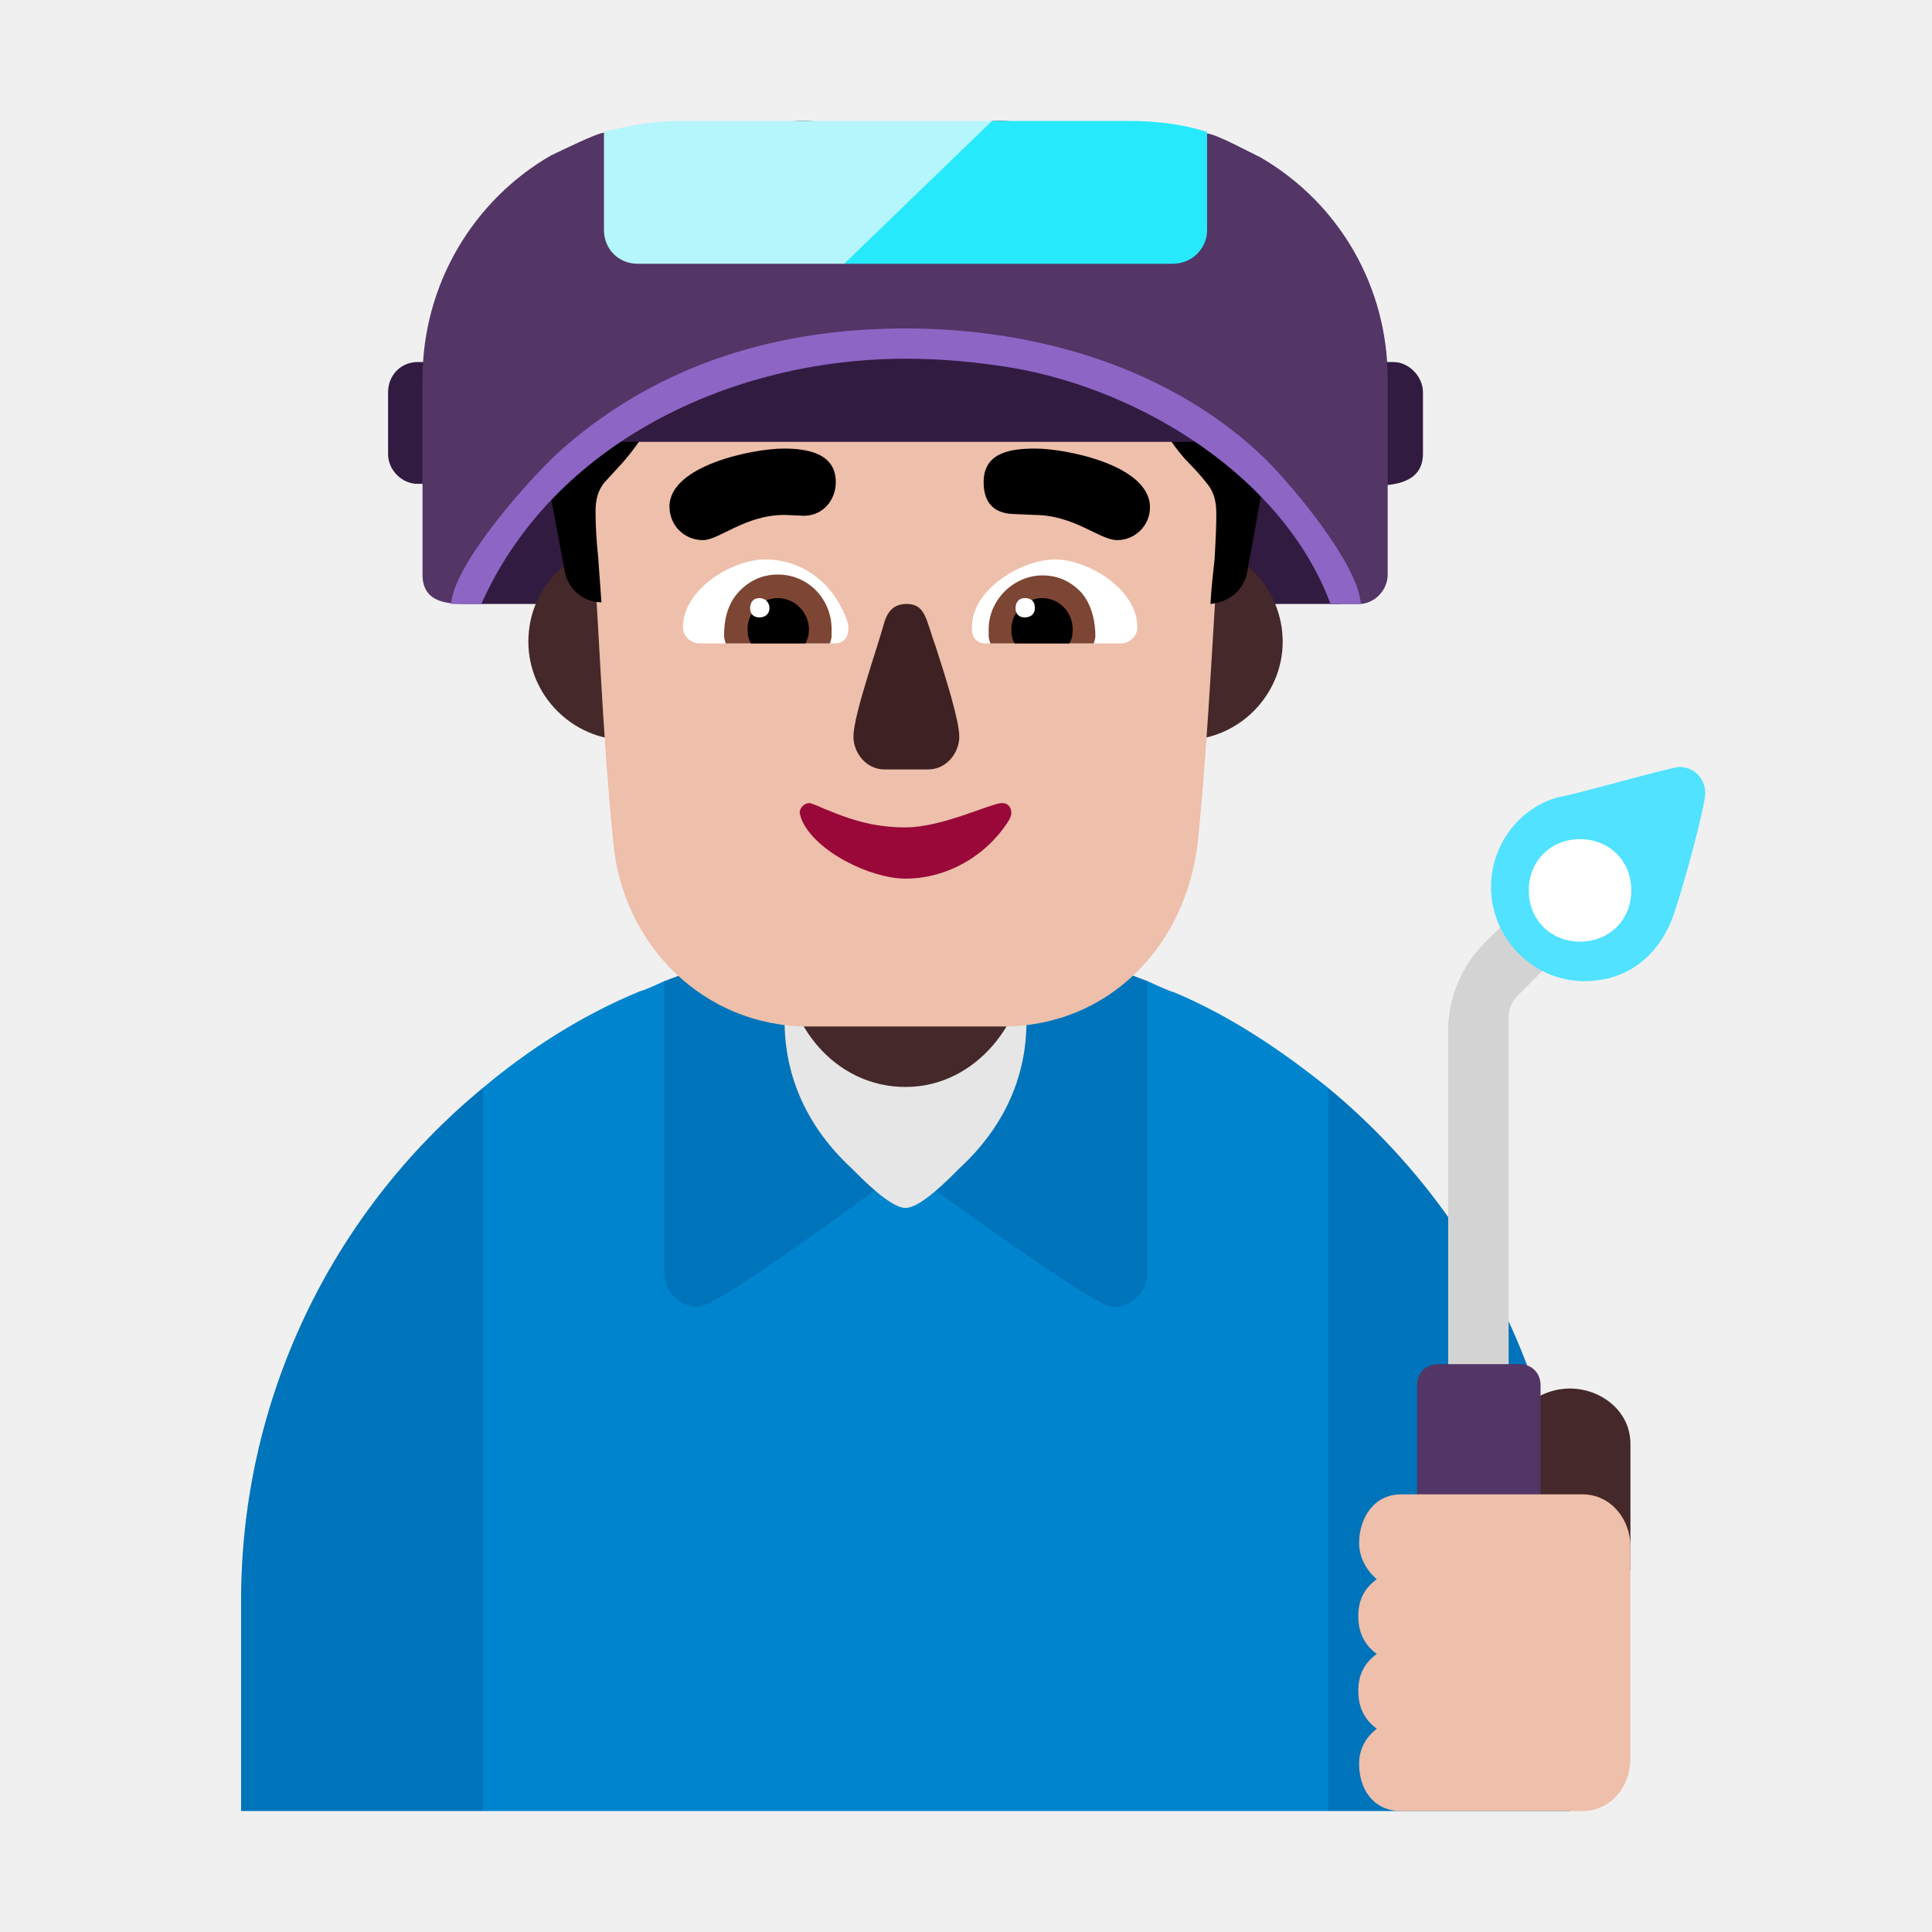
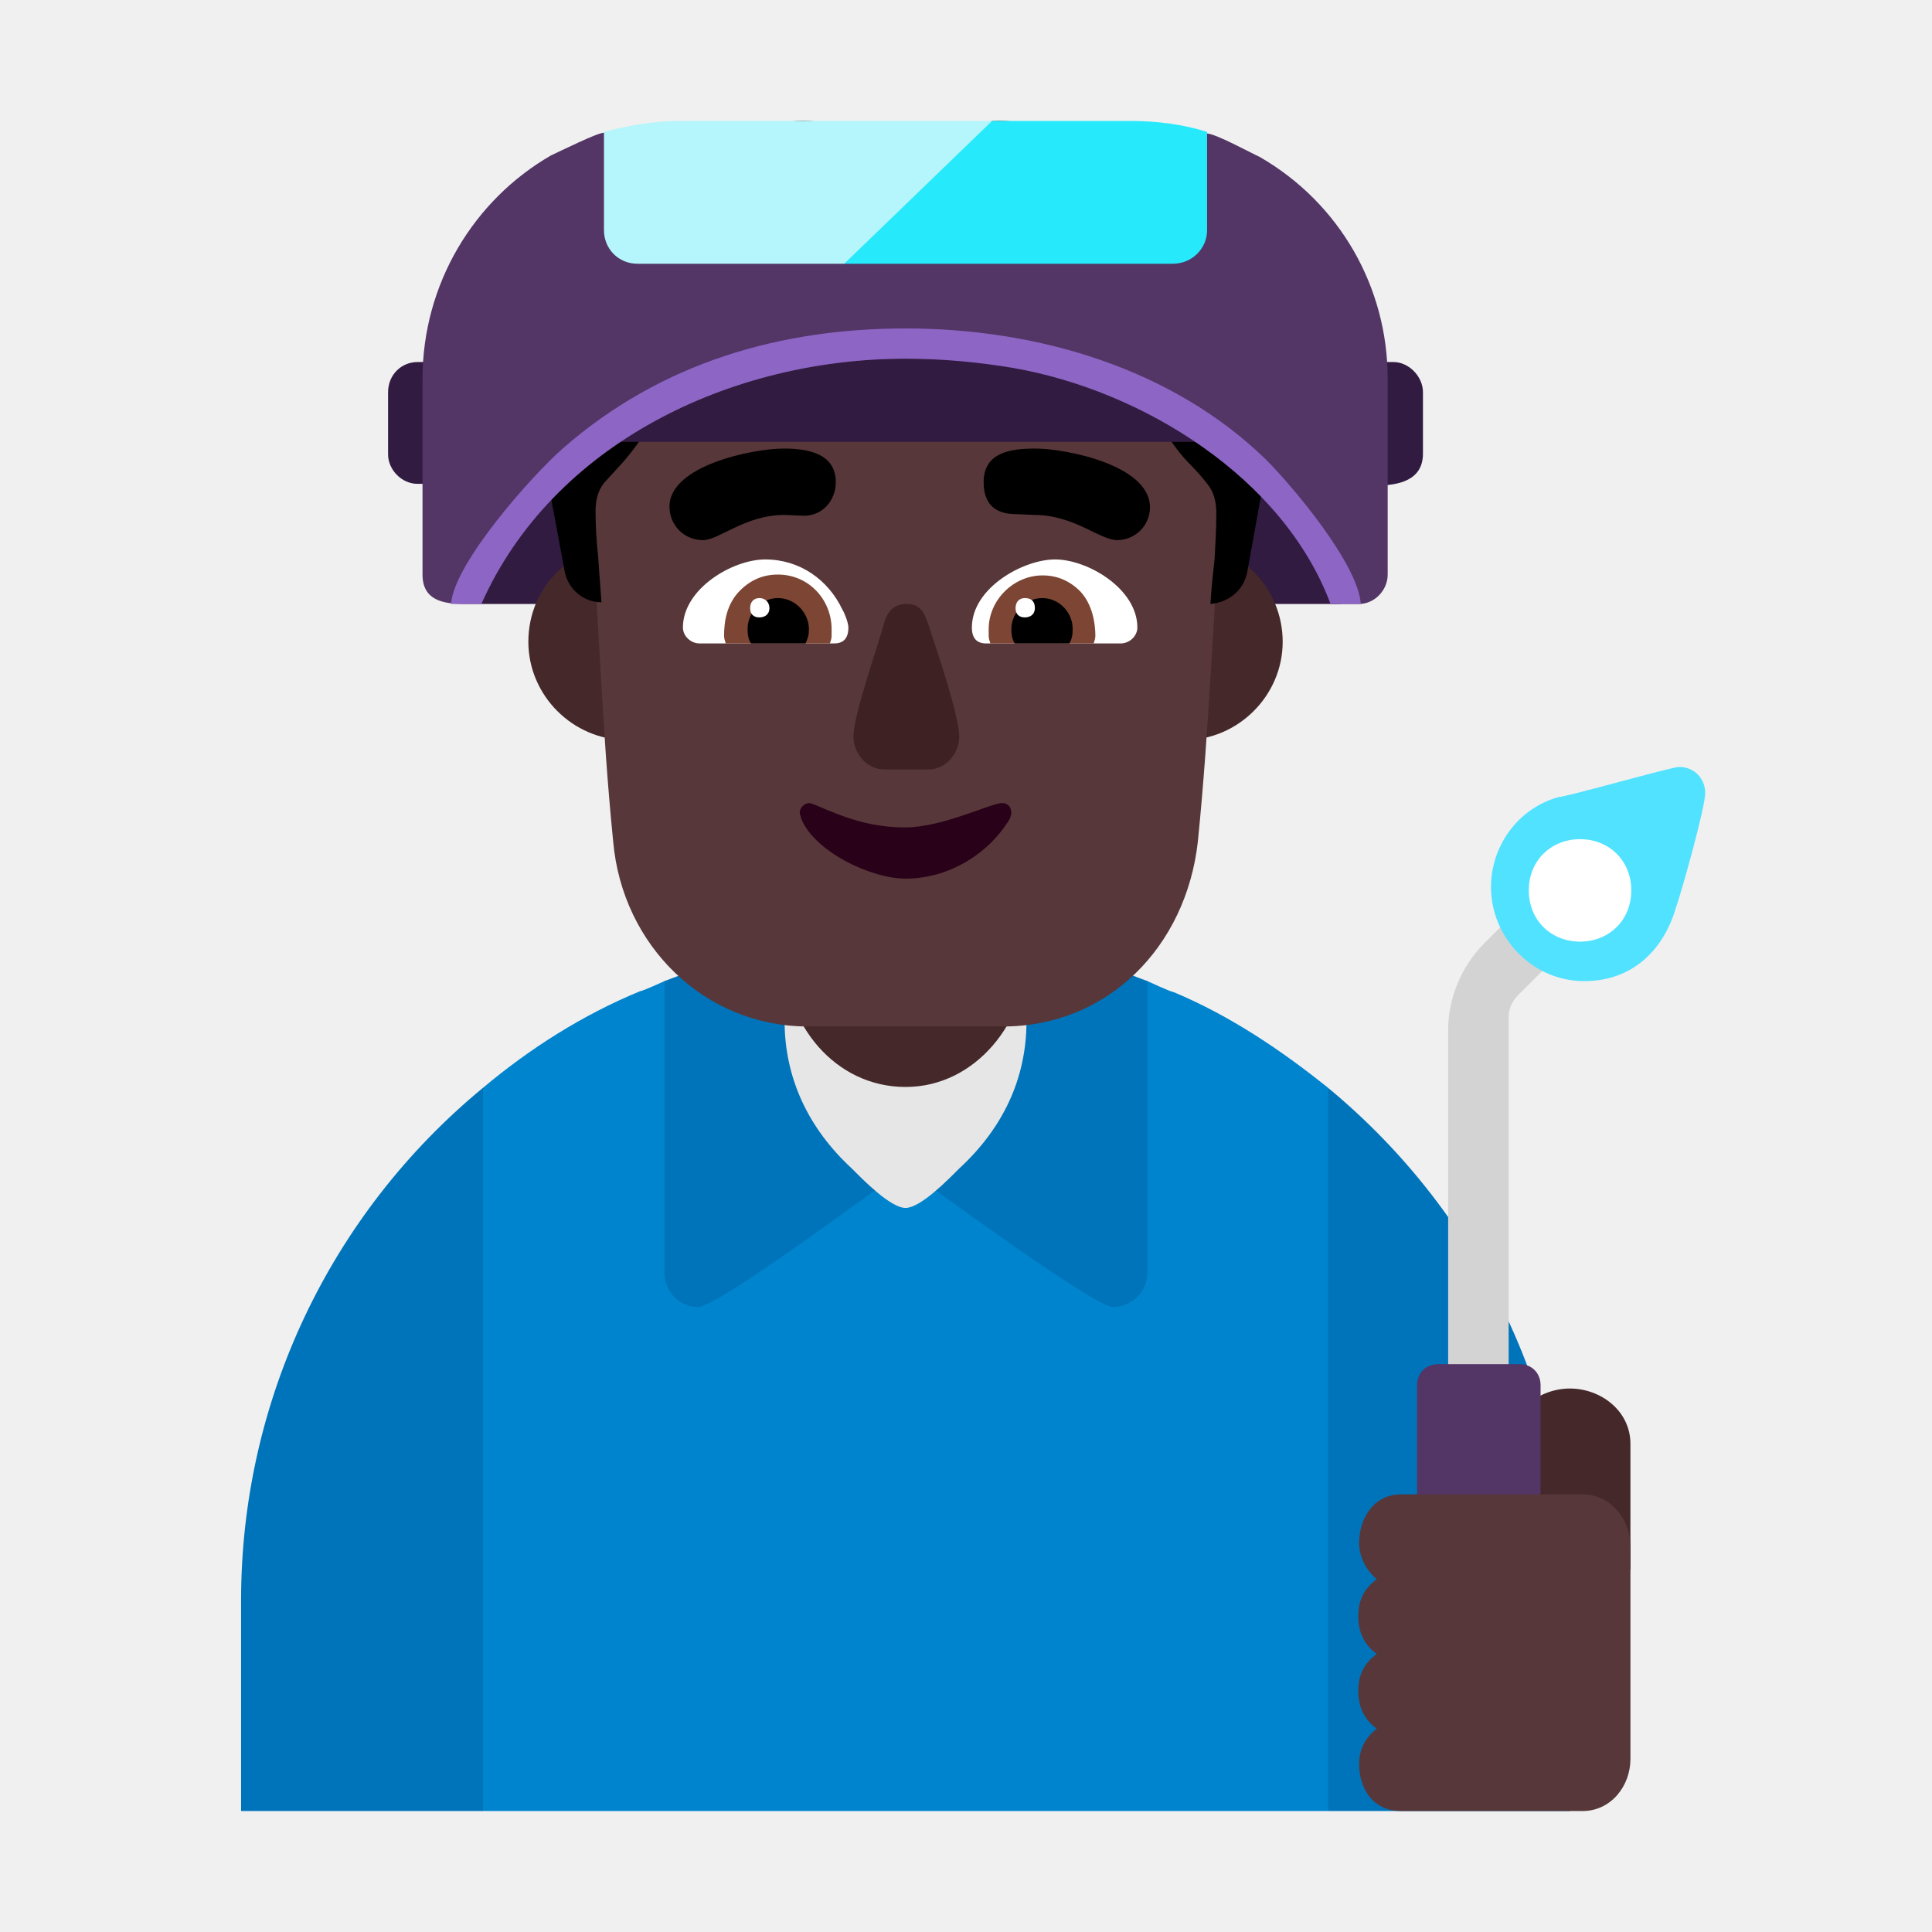
<svg xmlns="http://www.w3.org/2000/svg" version="1.1" viewBox="0 0 2300 2300">
  <g transform="scale(1,-1) translate(-256, -1869)">
    <path d="M1837-287l108 431-108 430c-56 45-117 86-184 114-3 0-31 13-31 13l-192 12c-32 3-64 6-96 6-16 0-32-1-48-2-143-12-107-8-239-16 0 0-26-12-29-12-68-28-131-68-187-115l-108-430 108-431 1006 0 z" fill="#0084CE" />
    <path d="M831-287l-288 0 0 251c0 237 106 460 288 610l0-861 z M2125-287l-288 0 0 861c185-153 288-376 288-610l0-251 z M1581 313c23 0 41 19 41 41l0 347c-92 36-189 54-288 54-99 0-195-18-287-54l0-347c0-23 18-41 40-41 24 0 212 141 247 165 33-24 225-165 247-165 z" fill="#0074BA" />
    <path d="M1334 431c18 0 51 34 64 47 51 47 80 106 80 175l0 212c0 80-66 141-144 141-77 0-144-62-144-140l0-212c0-68 28-128 80-176 13-13 46-47 64-47 z" fill="#E6E6E6" />
    <path d="M1334 575c85 0 144 80 144 155l0 193c0 82-62 155-144 155-83 0-144-75-144-154l0-193c0-81 60-156 144-156 z" fill="#452829" />
    <path d="M2197 0l0 150c0 40-36 66-72 66-36 0-72-26-72-66l0-150 144 0 z" fill="#452829" />
    <path d="M2052 173l0 485c0 10 4 19 11 26l113 113-51 51-102-102c-27-27-43-65-43-103l0-470 72 0 z" fill="#D3D3D3" />
    <path d="M2142 701c59 0 95 39 109 87 8 23 35 120 35 137 0 17-13 31-31 31-9 0-135-36-144-36-49-14-80-59-80-107 0-60 49-112 111-112 z" fill="#50E2FF" />
    <path d="M2137 748c34 0 61 25 61 61 0 36-27 61-61 61-34 0-61-25-61-61 0-36 27-61 61-61 z" fill="#FFFFFF" />
    <path d="M2090 5l0 215c0 14-10 25-25 25l-97 0c-14 0-25-10-25-25l0-215 147 0 z" fill="#533566" />
-     <path d="M2140-287c34 0 57 30 57 62l0 253c0 32-23 62-57 62l-216 0c-33 0-50-29-50-58 0-16 8-32 21-43-15-11-22-25-22-44 0-19 7-34 22-45-15-11-22-25-22-44 0-19 7-34 22-45-14-11-21-25-21-42 0-30 17-56 50-56l216 0 z" fill="#EEBFAA" />
+     <path d="M2140-287c34 0 57 30 57 62l0 253c0 32-23 62-57 62l-216 0c-33 0-50-29-50-58 0-16 8-32 21-43-15-11-22-25-22-44 0-19 7-34 22-45-15-11-22-25-22-44 0-19 7-34 22-45-14-11-21-25-21-42 0-30 17-56 50-56l216 0 z" fill="#573739" />
    <path d="M1852 1150l0 143c15 0 27-2 42-2 27 0 56 6 56 38l0 73c0 19-17 36-35 36l-1162 0c-19 0-35-15-35-36l0-74c0-18 16-35 35-35l76 0 0-143 1023 0 z" fill="#321B41" />
    <path d="M1666 988c64 0 117 53 117 117 0 63-50 117-117 117-64 0-116-52-116-117 0-64 51-117 116-117 z M1002 988c64 0 116 53 116 117 0 66-52 117-116 117-63 0-117-50-117-117 0-64 53-117 117-117 z" fill="#452829" />
-     <path d="M1450 647c125 0 218 95 232 220 14 139 18 270 29 409l1 13c0 211-152 364-346 364l-64 0c-48 0-93-9-135-28-138-61-210-187-210-336l1-13c11-139 14-270 28-409 11-124 109-220 232-220l232 0 z" fill="#EEBFAA" />
+     <path d="M1450 647c125 0 218 95 232 220 14 139 18 270 29 409l1 13c0 211-152 364-346 364l-64 0c-48 0-93-9-135-28-138-61-210-187-210-336l1-13c11-139 14-270 28-409 11-124 109-220 232-220l232 0 z" fill="#573739" />
    <path d="M1093 1226c19 0 50 30 97 30l23-1c23 0 38 19 38 40 0 35-35 40-62 40-36 0-136-20-136-69 0-22 17-40 40-40 z M1586 1226c21 0 39 17 39 39 0 51-102 70-136 70-29 0-62-4-62-40 0-29 17-38 38-38l22-1c48 0 78-30 99-30 z" fill="#000000" />
    <path d="M1590 1103l-160 0c-11 0-17 6-17 19 0 47 61 81 99 81 39 0 98-35 98-81 0-10-9-19-20-19 z M1249 1103c11 0 17 6 17 19 0 5-4 16-7 21-17 36-51 60-92 60-39 0-98-35-98-81 0-10 9-19 20-19l160 0 z" fill="#FFFFFF" />
    <path d="M1558 1103l-123 0c-1 3-2 6-2 9l0 8c0 35 30 64 64 64 17 0 32-6 45-19 15-16 18-39 18-53 0-3-1-6-2-9 z M1244 1103c1 3 2 6 2 9l0 8c0 35-27 65-64 65-17 0-32-6-45-19-16-16-19-37-19-54 0-3 1-6 2-9l124 0 z" fill="#7D4533" />
    <path d="M1529 1103l-65 0c-3 5-4 10-4 17 0 19 16 37 37 37 19 0 36-16 36-37 0-7-1-12-4-17 z M1215 1103c3 7 4 10 4 17 0 19-16 37-37 37-19 0-36-16-36-37 0-7 1-12 4-17l65 0 z" fill="#000000" />
    <path d="M1476 1134c7 0 12 4 12 11 0 8-4 12-12 12-7 0-11-5-11-12 0-7 4-11 11-11 z M1160 1134c7 0 12 4 12 11 0 7-5 12-12 12-7 0-11-5-11-12 0-7 4-11 11-11 z" fill="#FFFFFF" />
    <path d="M1697 1150c11 1 21 5 29 12 8 7 13 16 15 27l42 233 0 12c0 30-5 53-16 70-11 17-24 31-40 43-17 11-35 22-54 32-19 10-37 23-54 40-13 13-26 25-38 38-12 13-25 24-38 34-13 10-28 18-43 25-16 6-34 9-54 9-19 0-38-3-56-10-19-7-38-10-57-10-21 0-41 3-60 10-20 7-40 10-61 10-20 0-37-3-52-9-15-7-28-15-40-25-13-10-24-21-35-34-11-13-23-25-36-38-17-17-34-30-53-40-19-10-37-21-53-32-17-12-30-26-41-42-11-17-17-40-17-69l0-12c0-4 1-8 2-13l41-221c2-11 7-20 15-27 8-7 18-11 29-11l-4 55c-2 18-3 36-3 54 0 13 3 24 10 33l22 24c7 8 14 17 21 27 7 10 10 23 10 40l0 61c0 10 3 18 8 24 5 5 12 10 21 13 19 7 41 12 65 17 23 4 47 7 72 9 24 2 48 3 73 4 24 1 46 1 67 1 21 0 44 0 68-1 24-1 48-2 72-4 24-2 48-5 72-9 23-5 45-10 65-17 11-4 18-10 23-17 4-7 7-16 8-25l1-14-1-15c-1-10-2-19-2-28 0-17 3-31 10-40 7-10 14-19 22-27 8-8 15-16 22-25 7-9 10-20 10-34 0-18-1-36-2-54-2-18-4-36-5-54 z" fill="#000000" />
    <path d="M1361 953c22 0 37 20 37 39 0 19-16 70-28 107-12 33-12 51-35 51-15 0-22-9-26-21-8-30-37-111-37-137 0-19 15-39 37-39l52 0 z" fill="#3D2123" />
-     <path d="M1334 823c50 0 98 28 124 71 1 3 2 5 2 7 0 7-4 12-11 12-13 0-71-29-115-29-40 0-69 10-108 27l-6 2c-6 0-12-5-12-12l2-7c16-39 83-71 124-71 z" fill="#990839" />
+     <path d="M1334 823c50 0 98 28 124 71 1 3 2 5 2 7 0 7-4 12-11 12-13 0-71-29-115-29-40 0-69 10-108 27l-6 2c-6 0-12-5-12-12l2-7c16-39 83-71 124-71 z" fill="#290118" />
    <path d="M1806 1343l0 190-882 0 0-190 882 0 z" fill="#321B41" />
    <path d="M1874 1150c18 0 34 16 34 35l0 233c0 109-57 209-152 264-11 5-53 28-63 28-31 0-61-3-92-3l-535 0c-31 0-60 4-91 4-8 0-52-22-63-27-92-53-153-153-153-266l0-233c0-31 25-35 50-35l20 0c85 191 297 292 505 292 43 0 85-3 127-10 161-28 329-139 379-282l34 0 z" fill="#533566" />
    <path d="M1876 1150c-3 47-80 139-113 172-111 108-271 156-429 156-148 0-290-40-407-142-37-32-131-138-134-186l36 0c85 191 297 292 505 292 43 0 86-4 128-11 155-27 322-131 378-281l36 0 z" fill="#8D65C5" />
    <path d="M1261 1555c3 0 158 53 181 62l-5 108-371 0c-31 0-60-5-91-13l0-117c0-22 17-40 40-40l246 0 z" fill="#B4F6FC" />
    <path d="M1652 1555c23 0 41 18 41 40l0 117c-29 9-59 13-92 13l-164 0-176-170 391 0 z" fill="#26EAFC" />
  </g>
</svg>
